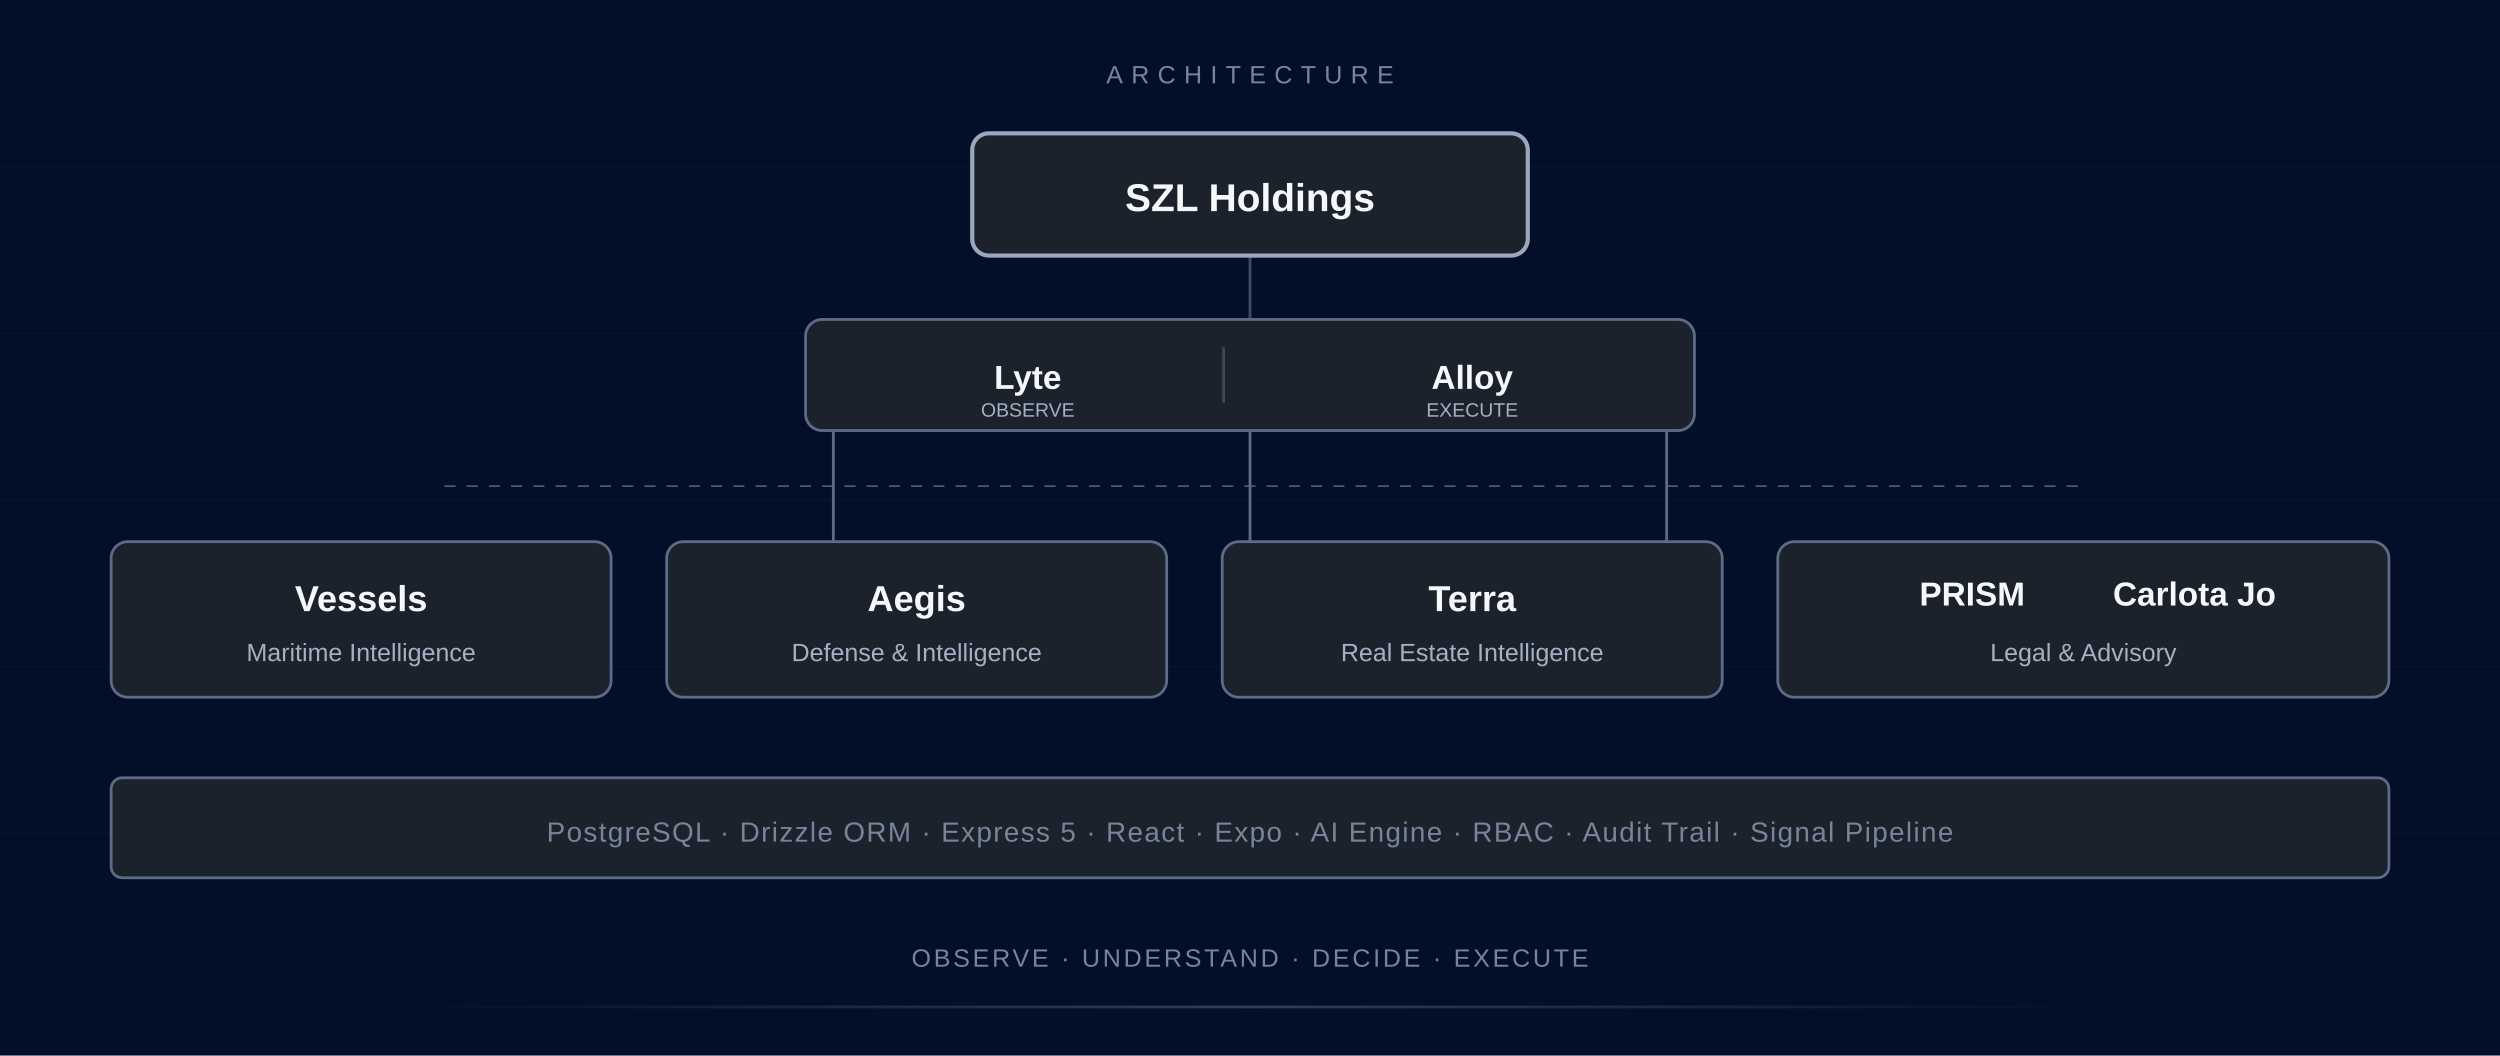
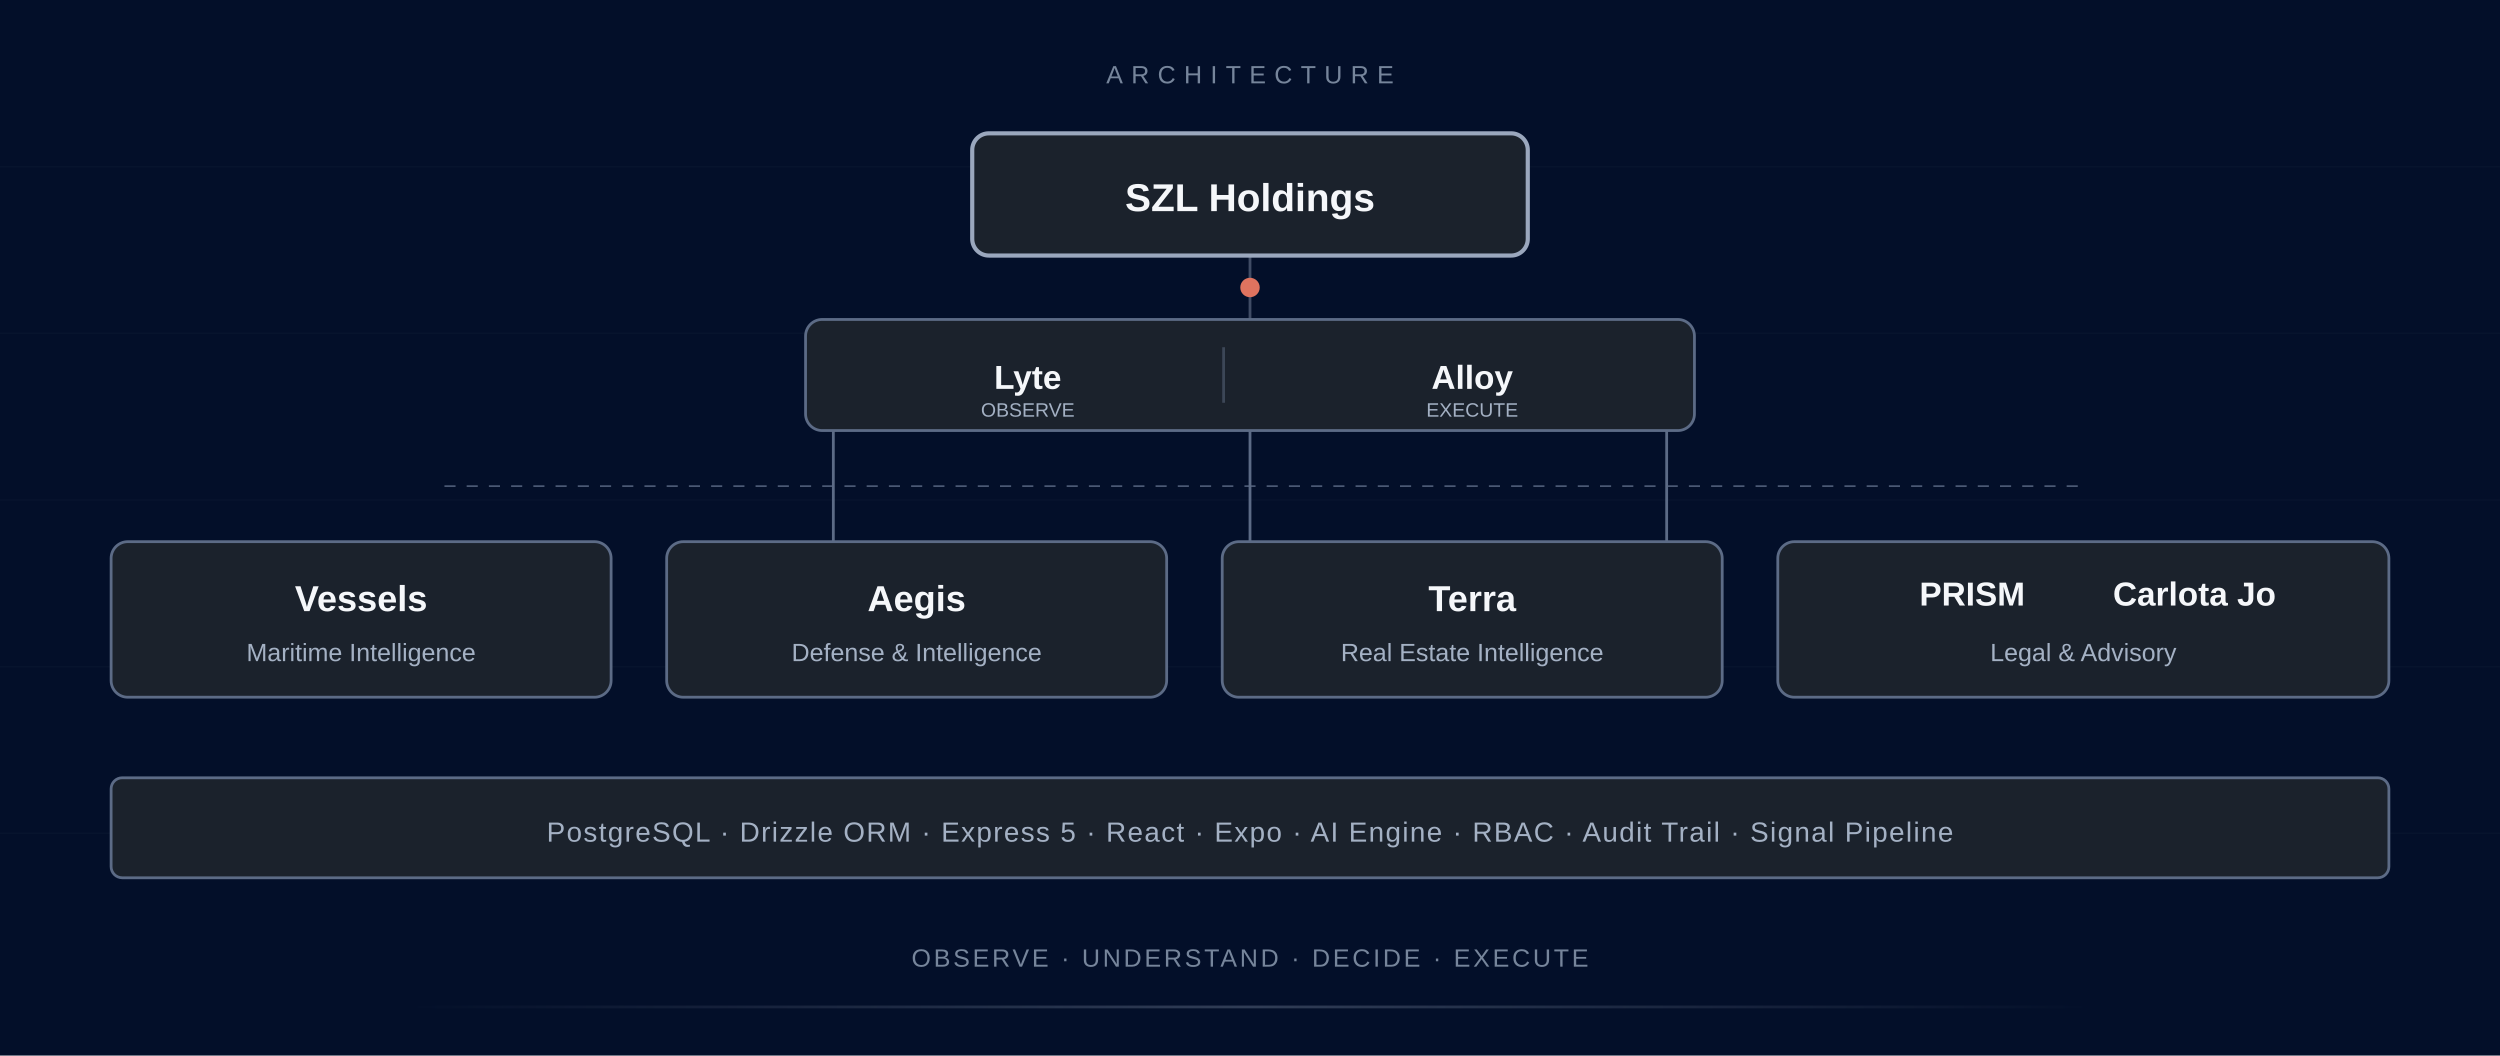
<svg xmlns="http://www.w3.org/2000/svg" viewBox="0 0 900 380" fill="none">
  <defs>
    <linearGradient id="goldLine2" x1="0" y1="0" x2="1" y2="0">
      <stop offset="0%" stop-color="#9AA7BD" stop-opacity="0" />
      <stop offset="50%" stop-color="#9AA7BD" stop-opacity="0.3" />
      <stop offset="100%" stop-color="#9AA7BD" stop-opacity="0" />
-     </linearGradient>
-     <linearGradient id="goldFill" x1="0" y1="0" x2="1" y2="1">
-       <stop offset="0%" stop-color="#E9EEF6" />
-       <stop offset="50%" stop-color="#9AA7BD" />
-       <stop offset="100%" stop-color="#5C6B86" />
    </linearGradient>
  </defs>
  <rect width="900" height="380" fill="#030F29" />
  <g opacity="0.03">
    <line x1="0" y1="60" x2="900" y2="60" stroke="#9AA7BD" stroke-width="0.5" />
    <line x1="0" y1="120" x2="900" y2="120" stroke="#9AA7BD" stroke-width="0.5" />
    <line x1="0" y1="180" x2="900" y2="180" stroke="#9AA7BD" stroke-width="0.5" />
    <line x1="0" y1="240" x2="900" y2="240" stroke="#9AA7BD" stroke-width="0.5" />
    <line x1="0" y1="300" x2="900" y2="300" stroke="#9AA7BD" stroke-width="0.5" />
  </g>
  <text x="450" y="30" text-anchor="middle" fill="#76859b" font-family="system-ui, -apple-system, 'Segoe UI', 'Helvetica Neue', 'Liberation Sans', Arial, sans-serif" font-size="9" font-weight="500" letter-spacing="3">ARCHITECTURE</text>
  <rect x="350" y="48" width="200" height="44" rx="6" fill="#1b222c" stroke="#9AA7BD" stroke-width="1.5" />
  <text x="450" y="76" text-anchor="middle" fill="#f5f7fa" font-family="system-ui, -apple-system, 'Segoe UI', 'Helvetica Neue', 'Liberation Sans', Arial, sans-serif" font-size="14" font-weight="700">SZL Holdings</text>
  <line x1="450" y1="92" x2="450" y2="115" stroke="#9AA7BD" stroke-width="1" opacity="0.4" />
+   <circle cx="450" cy="103.5" r="3.5" fill="#DF735F" />
  <rect x="290" y="115" width="320" height="40" rx="6" fill="#1b222c" stroke="#5C6B86" stroke-width="1" />
  <text x="370" y="140" text-anchor="middle" fill="#f5f7fa" font-family="system-ui, -apple-system, 'Segoe UI', 'Helvetica Neue', 'Liberation Sans', Arial, sans-serif" font-size="12" font-weight="600">Lyte</text>
  <text x="370" y="150" text-anchor="middle" fill="#a4b1c4" font-family="system-ui, -apple-system, 'Segoe UI', 'Helvetica Neue', 'Liberation Sans', Arial, sans-serif" font-size="7">OBSERVE</text>
  <rect x="440" y="125" width="1" height="20" fill="#3c4757" />
  <text x="530" y="140" text-anchor="middle" fill="#f5f7fa" font-family="system-ui, -apple-system, 'Segoe UI', 'Helvetica Neue', 'Liberation Sans', Arial, sans-serif" font-size="12" font-weight="600">Alloy</text>
  <text x="530" y="150" text-anchor="middle" fill="#a4b1c4" font-family="system-ui, -apple-system, 'Segoe UI', 'Helvetica Neue', 'Liberation Sans', Arial, sans-serif" font-size="7">EXECUTE</text>
  <line x1="300" y1="155" x2="300" y2="195" stroke="#5C6B86" stroke-width="1" />
  <line x1="450" y1="155" x2="450" y2="195" stroke="#5C6B86" stroke-width="1" />
  <line x1="600" y1="155" x2="600" y2="195" stroke="#5C6B86" stroke-width="1" />
  <line x1="160" y1="175" x2="750" y2="175" stroke="#5C6B86" stroke-width="0.5" stroke-dasharray="4,4" />
  <rect x="40" y="195" width="180" height="56" rx="6" fill="#1b222c" stroke="#5C6B86" stroke-width="1" />
  <text x="130" y="220" text-anchor="middle" fill="#f5f7fa" font-family="system-ui, -apple-system, 'Segoe UI', 'Helvetica Neue', 'Liberation Sans', Arial, sans-serif" font-size="13" font-weight="600">Vessels</text>
  <text x="130" y="238" text-anchor="middle" fill="#a4b1c4" font-family="system-ui, -apple-system, 'Segoe UI', 'Helvetica Neue', 'Liberation Sans', Arial, sans-serif" font-size="9">Maritime Intelligence</text>
  <rect x="240" y="195" width="180" height="56" rx="6" fill="#1b222c" stroke="#5C6B86" stroke-width="1" />
  <text x="330" y="220" text-anchor="middle" fill="#f5f7fa" font-family="system-ui, -apple-system, 'Segoe UI', 'Helvetica Neue', 'Liberation Sans', Arial, sans-serif" font-size="13" font-weight="600">Aegis</text>
  <text x="330" y="238" text-anchor="middle" fill="#a4b1c4" font-family="system-ui, -apple-system, 'Segoe UI', 'Helvetica Neue', 'Liberation Sans', Arial, sans-serif" font-size="9">Defense &amp; Intelligence</text>
  <rect x="440" y="195" width="180" height="56" rx="6" fill="#1b222c" stroke="#5C6B86" stroke-width="1" />
  <text x="530" y="220" text-anchor="middle" fill="#f5f7fa" font-family="system-ui, -apple-system, 'Segoe UI', 'Helvetica Neue', 'Liberation Sans', Arial, sans-serif" font-size="13" font-weight="600">Terra</text>
  <text x="530" y="238" text-anchor="middle" fill="#a4b1c4" font-family="system-ui, -apple-system, 'Segoe UI', 'Helvetica Neue', 'Liberation Sans', Arial, sans-serif" font-size="9">Real Estate Intelligence</text>
  <rect x="640" y="195" width="220" height="56" rx="6" fill="#1b222c" stroke="#5C6B86" stroke-width="1" />
  <text x="710" y="218" text-anchor="middle" fill="#f5f7fa" font-family="system-ui, -apple-system, 'Segoe UI', 'Helvetica Neue', 'Liberation Sans', Arial, sans-serif" font-size="12" font-weight="600">PRISM</text>
  <text x="790" y="218" text-anchor="middle" fill="#f5f7fa" font-family="system-ui, -apple-system, 'Segoe UI', 'Helvetica Neue', 'Liberation Sans', Arial, sans-serif" font-size="12" font-weight="600">Carlota Jo</text>
  <text x="750" y="238" text-anchor="middle" fill="#a4b1c4" font-family="system-ui, -apple-system, 'Segoe UI', 'Helvetica Neue', 'Liberation Sans', Arial, sans-serif" font-size="9">Legal &amp; Advisory</text>
  <rect x="40" y="280" width="820" height="36" rx="4" fill="#1b222c" stroke="#5C6B86" stroke-width="1" />
-   <text x="450" y="303" text-anchor="middle" fill="#76859b" font-family="system-ui, -apple-system, 'Segoe UI', 'Helvetica Neue', 'Liberation Sans', Arial, sans-serif" font-size="10" letter-spacing="0.5">PostgreSQL  ·  Drizzle ORM  ·  Express 5  ·  React  ·  Expo  ·  AI Engine  ·  RBAC  ·  Audit Trail  ·  Signal Pipeline</text>
+   <text x="450" y="303" text-anchor="middle" fill="#a4b1c4" font-family="system-ui, -apple-system, 'Segoe UI', 'Helvetica Neue', 'Liberation Sans', Arial, sans-serif" font-size="10" letter-spacing="0.5">PostgreSQL  ·  Drizzle ORM  ·  Express 5  ·  React  ·  Expo  ·  AI Engine  ·  RBAC  ·  Audit Trail  ·  Signal Pipeline</text>
  <text x="450" y="348" text-anchor="middle" fill="#76859b" font-family="system-ui, -apple-system, 'Segoe UI', 'Helvetica Neue', 'Liberation Sans', Arial, sans-serif" font-size="9" letter-spacing="1">OBSERVE  ·  UNDERSTAND  ·  DECIDE  ·  EXECUTE</text>
  <rect x="150" y="362" width="600" height="1" fill="url(#goldLine2)" />
</svg>
